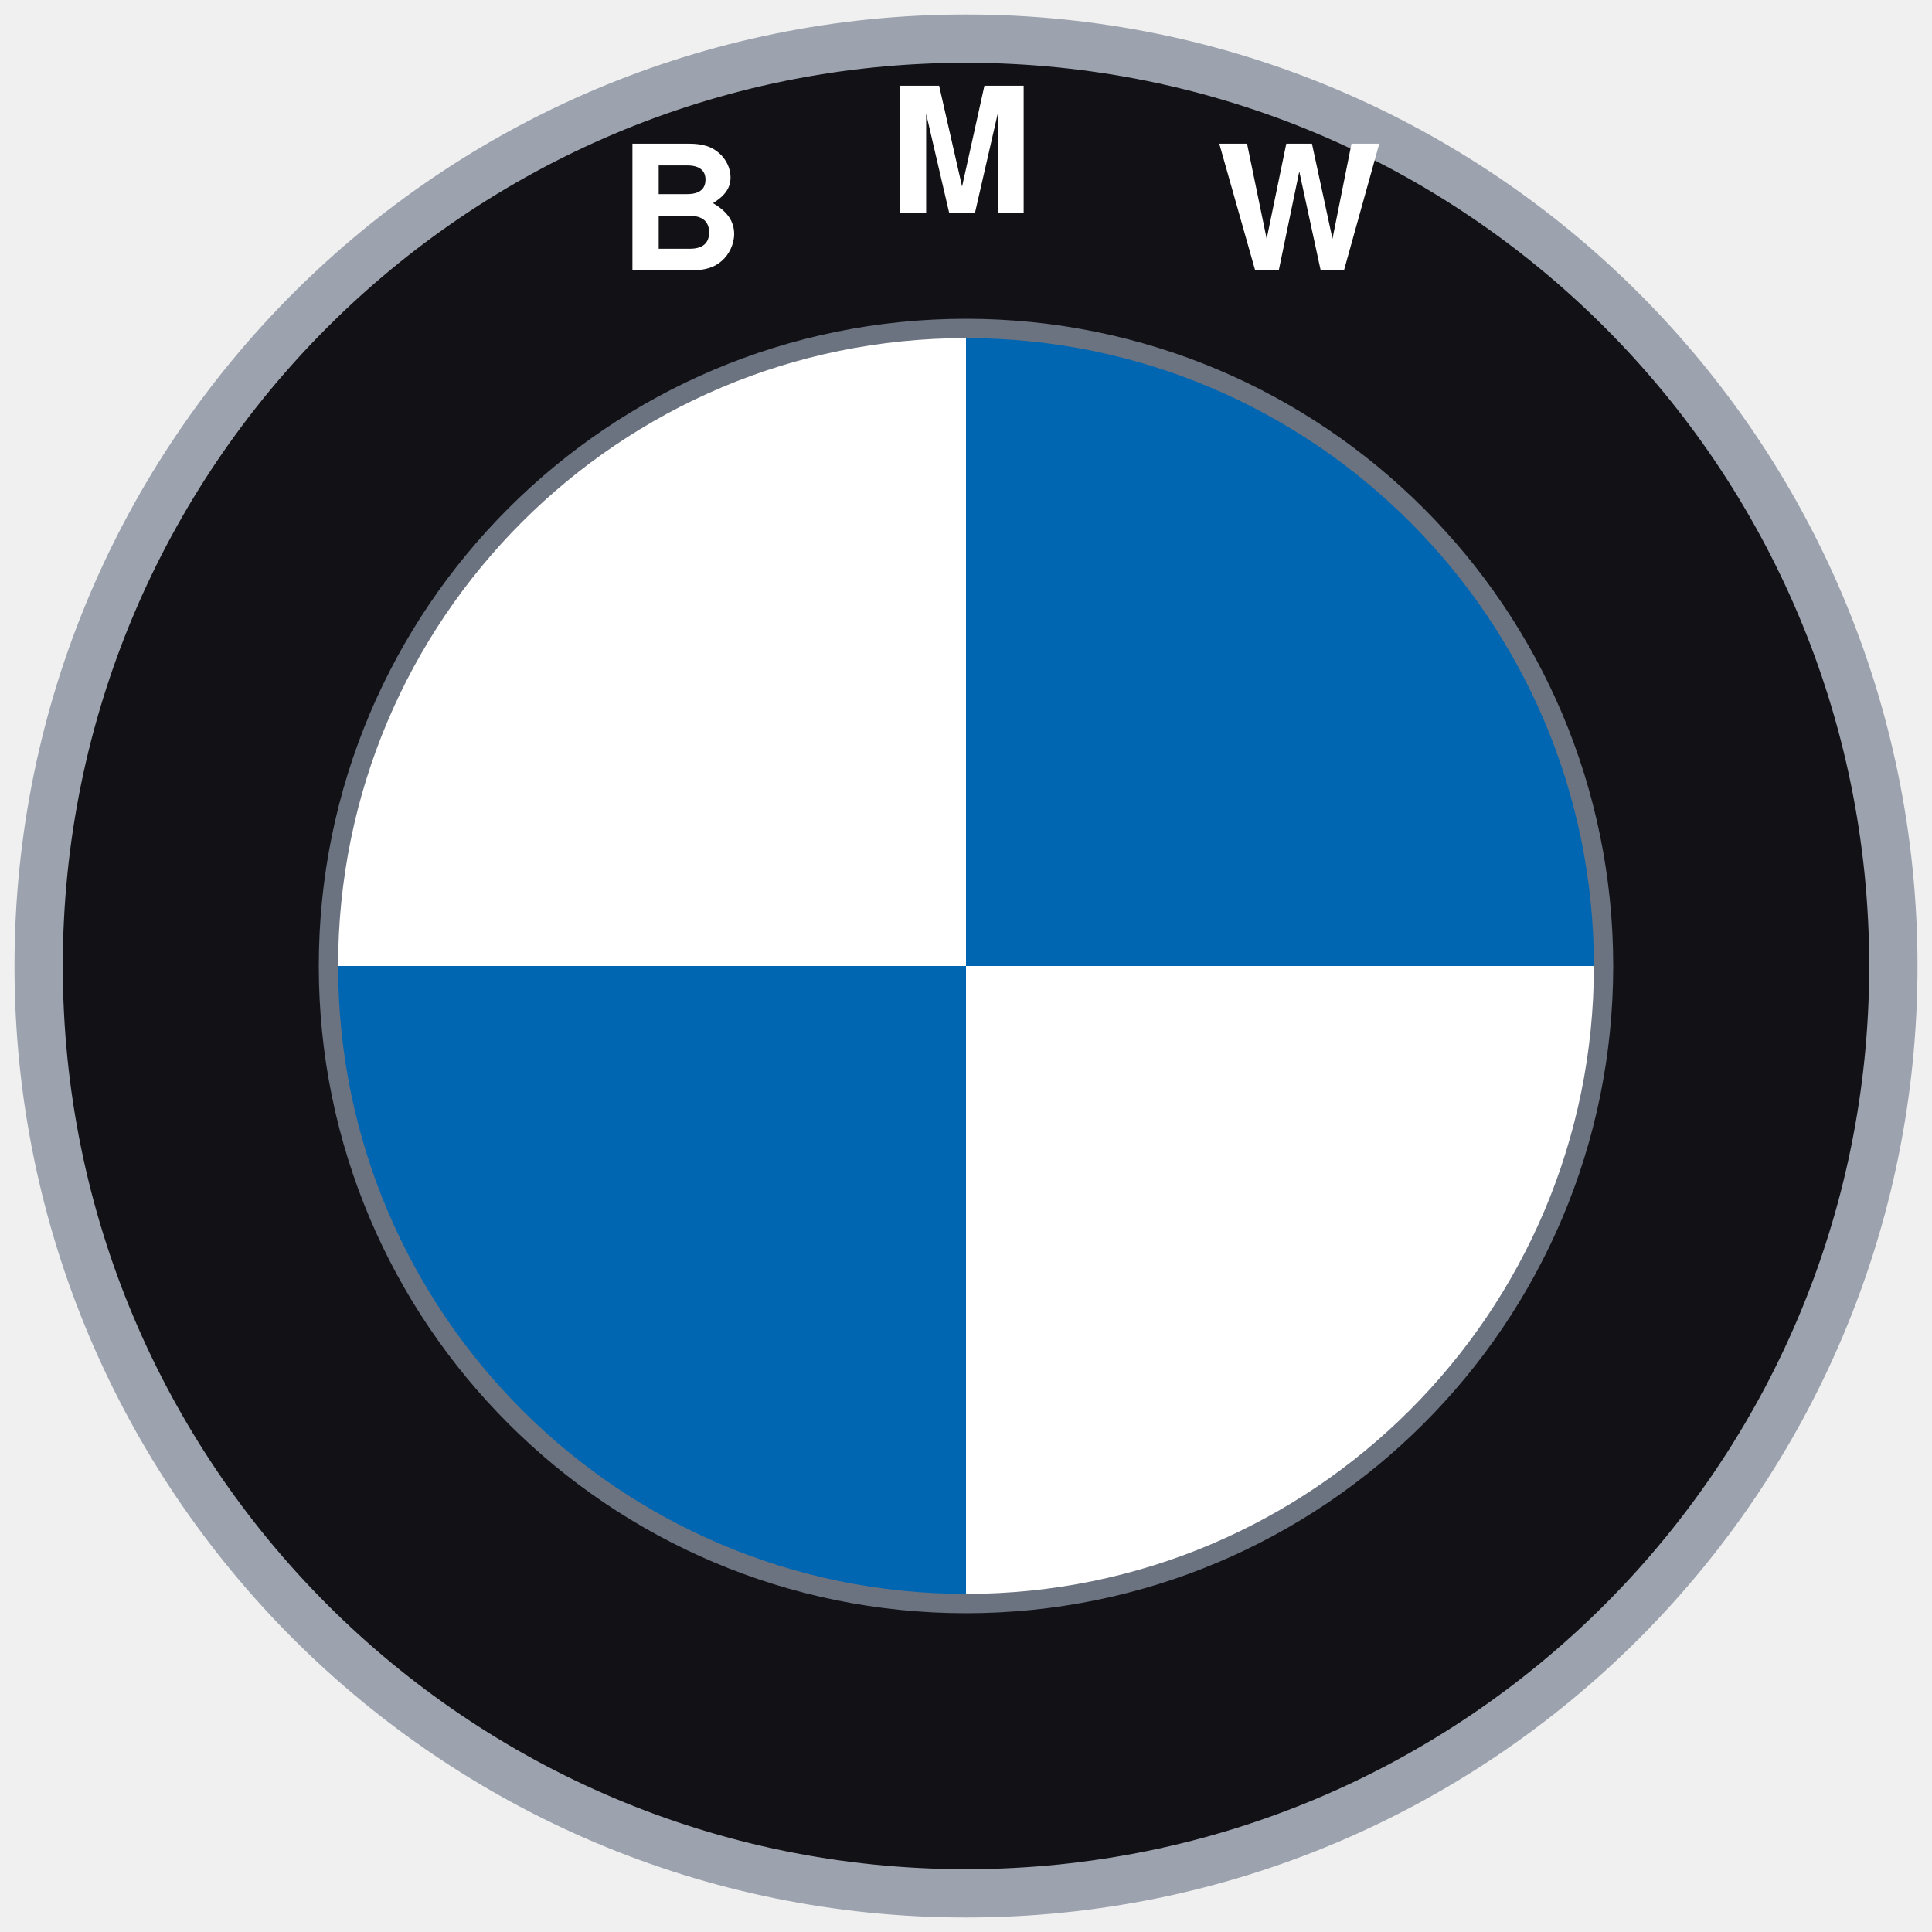
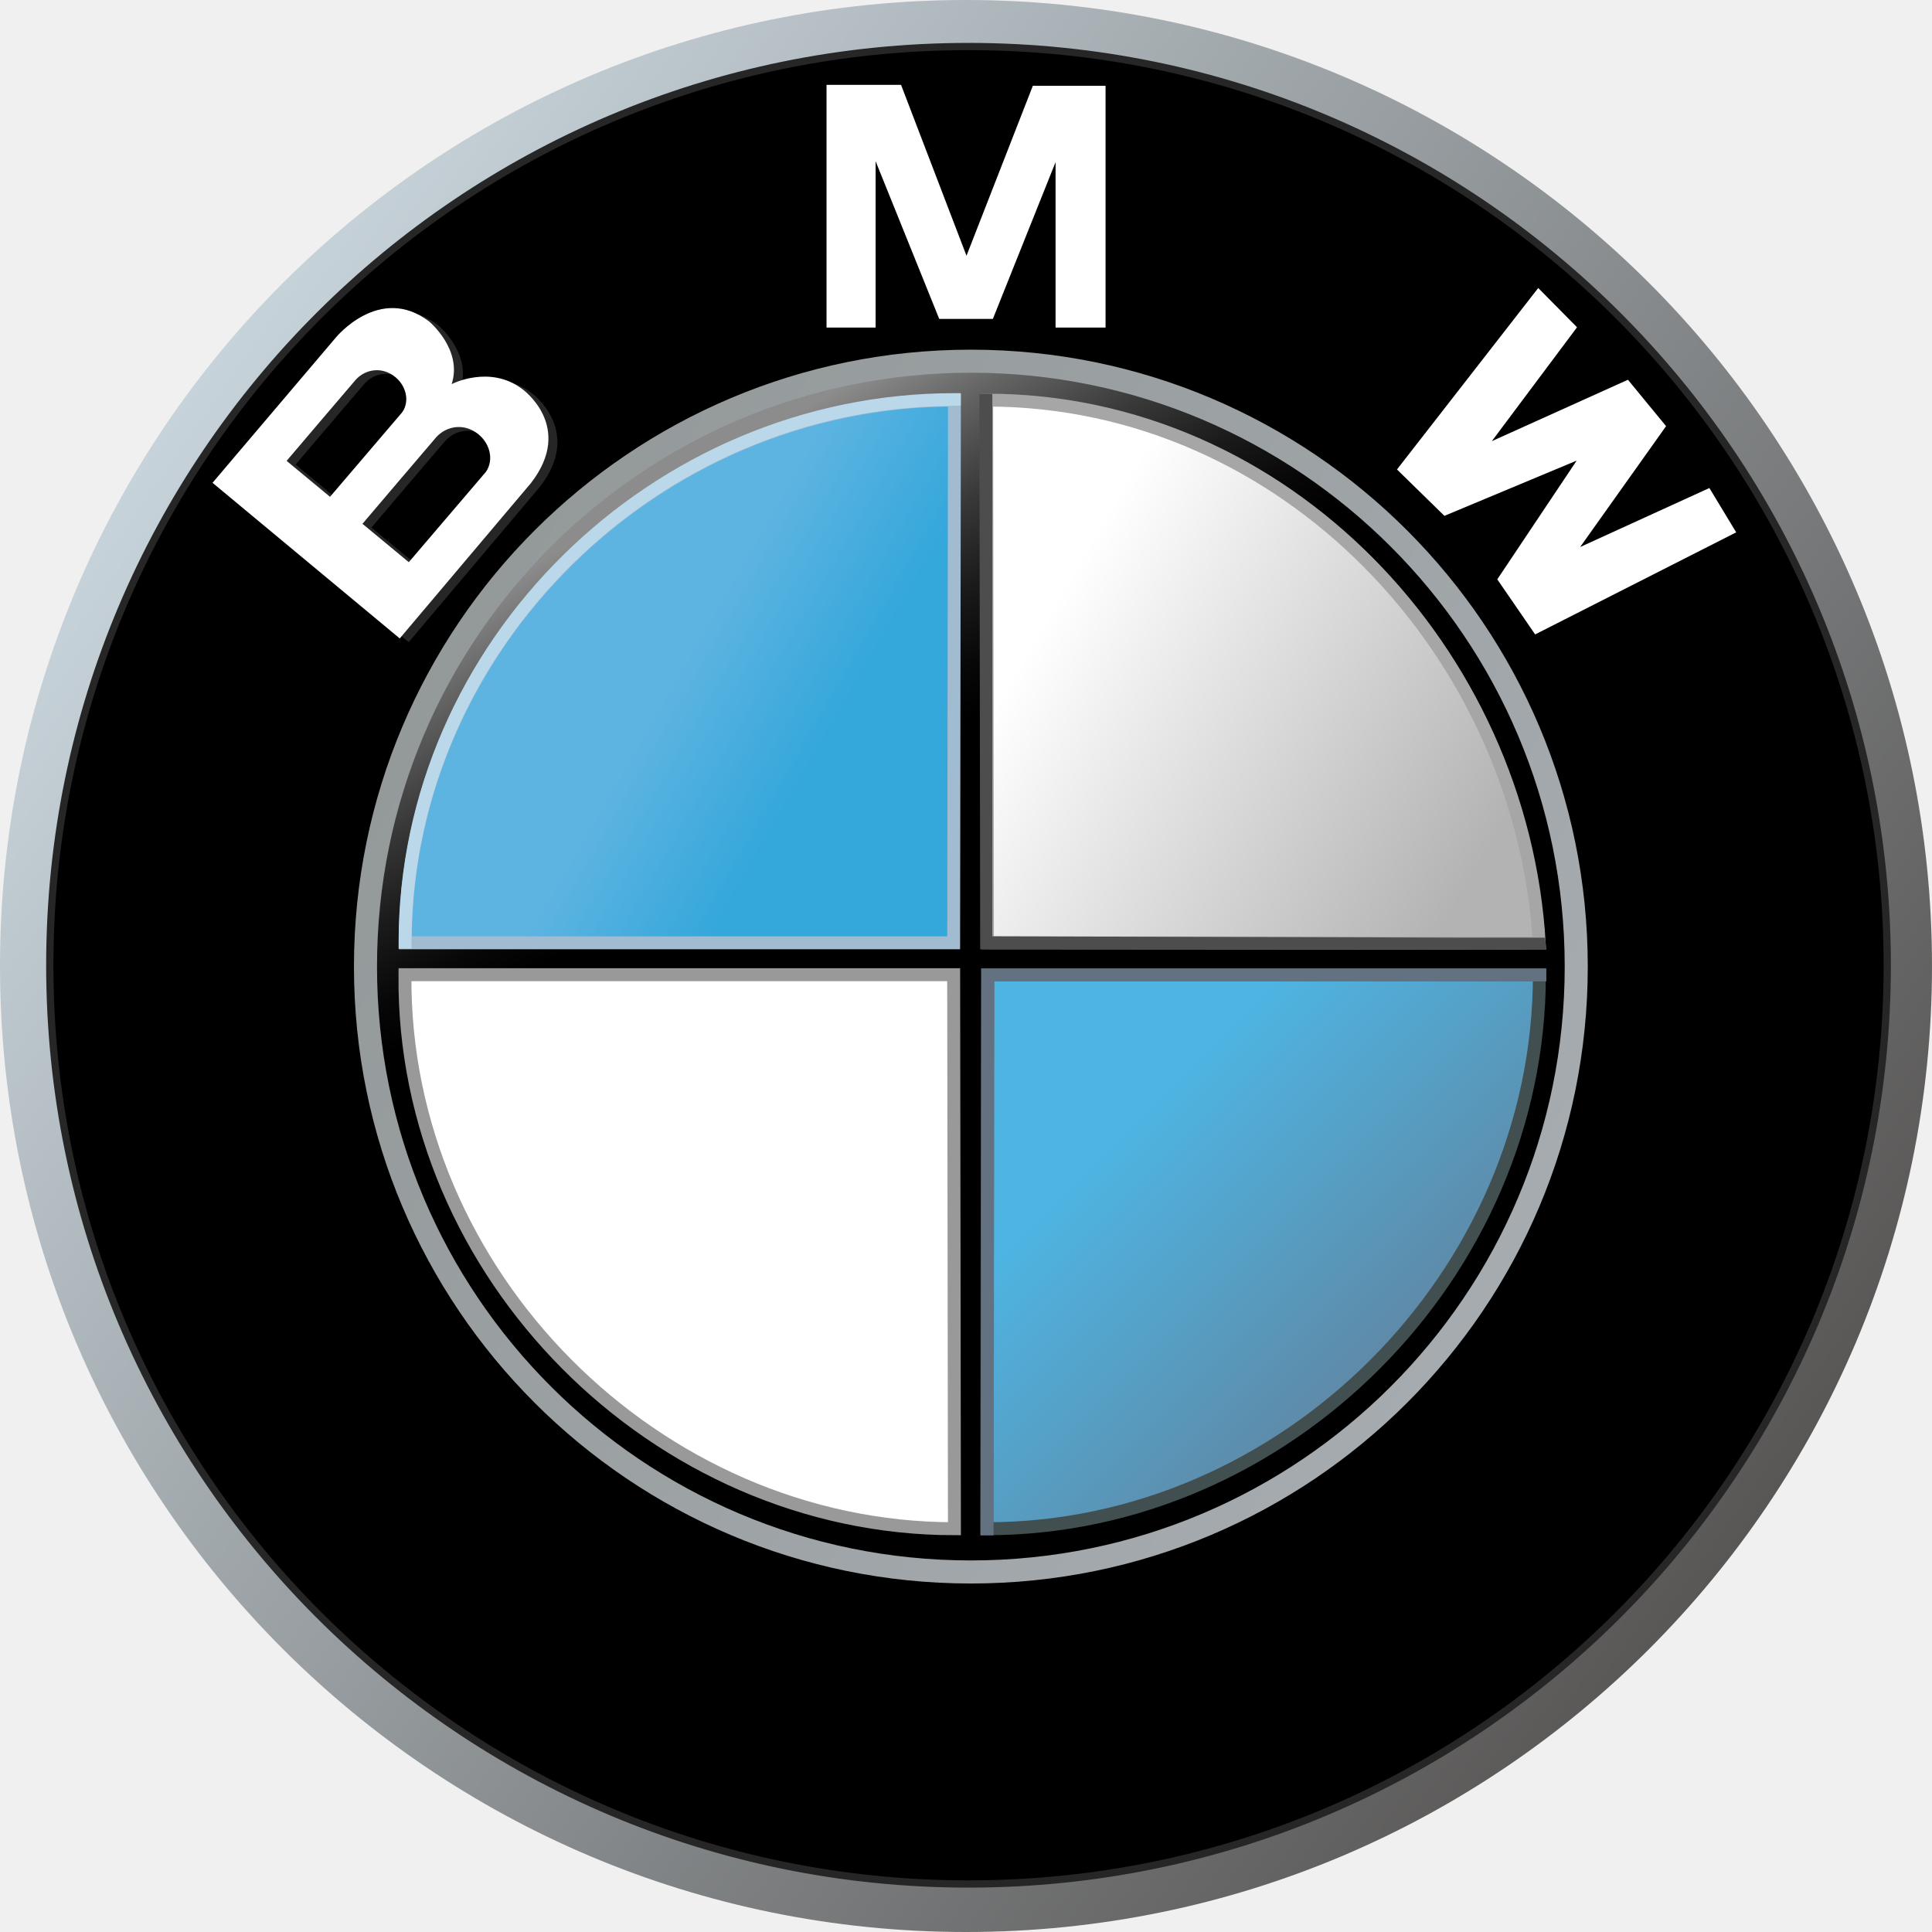
- <svg xmlns="http://www.w3.org/2000/svg" viewBox="0 0 100 100" width="100" height="100">
-   <circle cx="50" cy="50" r="48" fill="#111116" stroke="#9ca3af" stroke-width="2.5" />
-   <circle cx="50" cy="50" r="33" fill="#ffffff" />
-   <path d="M50 17 A33 33 0 0 1 83 50 L50 50 Z" fill="#0066b1" />
-   <path d="M50 50 L17 50 A33 33 0 0 1 50 17 Z" fill="#ffffff" />
-   <path d="M50 50 L50 83 A33 33 0 0 1 17 50 Z" fill="#0066b1" />
-   <path d="M50 50 L83 50 A33 33 0 0 1 50 83 Z" fill="#ffffff" />
-   <circle cx="50" cy="50" r="33" fill="none" stroke="#6b7280" stroke-width="1" />
-   <text x="32" y="14" font-family="'Helvetica', Arial, sans-serif" font-weight="900" font-size="9" fill="#ffffff">B</text>
-   <text x="46" y="11" font-family="'Helvetica', Arial, sans-serif" font-weight="900" font-size="9" fill="#ffffff">M</text>
-   <text x="63" y="14" font-family="'Helvetica', Arial, sans-serif" font-weight="900" font-size="9" fill="#ffffff">W</text>
+ <svg xmlns="http://www.w3.org/2000/svg" width="2500" height="2500" viewBox="0 0 293.274 293.275">
+   <linearGradient id="a" x1="26.509" x2="266.765" y1="62.523" y2="230.752" gradientUnits="userSpaceOnUse">
+     <stop offset="0" stop-color="#c7d3da" />
+     <stop offset="1" stop-color="#595756" />
+   </linearGradient>
+   <linearGradient id="b" x1="101.957" x2="193.75" y1="66.595" y2="225.586" gradientUnits="userSpaceOnUse">
+     <stop offset=".033" stop-color="#8c8c8c" />
+     <stop offset=".092" stop-color="#646464" />
+     <stop offset=".165" stop-color="#393939" />
+     <stop offset=".23" stop-color="#1a1a1a" />
+     <stop offset=".286" stop-color="#070707" />
+     <stop offset=".324" />
+   </linearGradient>
+   <linearGradient id="c" x1="149.788" x2="208.776" y1="148.068" y2="207.057" gradientUnits="userSpaceOnUse">
+     <stop offset=".379" stop-color="#4eb4e2" />
+     <stop offset=".984" stop-color="#5e8ba9" />
+   </linearGradient>
+   <linearGradient id="d" x1="134.622" x2="233.227" y1="86.989" y2="143.919" gradientUnits="userSpaceOnUse">
+     <stop offset=".214" stop-color="#fff" />
+     <stop offset=".879" stop-color="#b3b3b3" />
+   </linearGradient>
+   <linearGradient id="e" x1="886.663" x2="814.954" y1="76.751" y2="35.35" gradientTransform="rotate(180 483.581 82.786)" gradientUnits="userSpaceOnUse">
+     <stop offset=".308" stop-color="#5eb4e1" />
+     <stop offset=".615" stop-color="#34a7db" />
+   </linearGradient>
+   <linearGradient id="f" x1="228.488" x2="66.262" y1="193.558" y2="99.896" gradientUnits="userSpaceOnUse">
+     <stop offset="0" stop-color="#a5abaf" />
+     <stop offset="1" stop-color="#94999a" />
+   </linearGradient>
+   <g fill="none" stroke="#e2001a" stroke-width=".5">
+     <circle cx="147.409" cy="146.534" r="87.375" />
+     <circle cx="146.874" cy="145.071" r="134.131" />
+     <circle cx="147.409" cy="146.534" r="97.667" />
+   </g>
+   <circle cx="146.475" cy="146.924" r="141.928" />
+   <path fill="url(#a)" d="M146.637 0C65.651 0 0 65.652 0 146.638c0 80.985 65.651 146.637 146.637 146.637s146.637-65.651 146.637-146.637C293.273 65.652 227.622 0 146.637 0m0 286.1c-77.024 0-139.463-62.44-139.463-139.462 0-77.023 62.439-139.463 139.463-139.463S286.1 69.614 286.1 146.638c0 77.022-62.44 139.462-139.463 139.462" />
+   <path fill="#fff" d="M125.466 49.721V12.884h11.313l9.934 25.938 10.071-25.8h11.037v36.699h-7.588v-25.11l-9.519 23.802h-8.14l-9.658-23.94v25.248zM259.481 74.08l-19.618 8.958 13.045-18.349-5.791-7.042-20.659 9.32 12.932-17.286-5.889-5.963-21.441 27.545 7.199 7.043 20.078-8.388-12.052 18.025 5.747 8.361 30.519-15.494z" />
+   <path fill="#262626" d="M80.625 59.608c-4.939-3.725-10.698-.738-10.698-.738 1.694-5.266-3.426-9.509-3.426-9.509-7.521-5.724-14.176 2.462-14.176 2.462l-18.701 22.03 28.418 23.625 19.936-23.605c6.64-8.608-1.353-14.265-1.353-14.265M44.872 70.525s10.182-11.979 10.5-12.326c1.414-1.54 3.753-1.99 5.699-.625 1.945 1.367 2.549 3.862 1.348 5.572L51.46 75.982zm30.244 1.676L63.418 85.903l-7.033-5.825s10.87-12.789 11.209-13.158c1.509-1.644 4.007-2.125 6.083-.667 2.078 1.459 2.722 4.122 1.439 5.948" />
+   <path fill="#fff" d="M79.261 59.043c-4.939-3.725-10.698-.738-10.698-.738 1.694-5.266-3.425-9.509-3.425-9.509-7.521-5.724-14.176 2.462-14.176 2.462l-18.701 22.03 28.418 23.625 19.936-23.605c6.64-8.608-1.354-14.265-1.354-14.265M43.509 69.96s10.182-11.979 10.5-12.326c1.413-1.54 3.752-1.99 5.698-.625 1.946 1.367 2.55 3.862 1.349 5.572L50.097 75.417zm30.244 1.676L62.054 85.338l-7.033-5.825s10.87-12.789 11.209-13.158c1.51-1.644 4.007-2.125 6.084-.667 2.077 1.459 2.721 4.123 1.439 5.948" />
+   <circle cx="147.853" cy="146.091" r="91.778" fill="url(#b)" />
+   <path fill="#fff" stroke="#999" stroke-width="1.966" d="M144.882 232.059c-45.298 0-83.828-38.605-83.41-84.1h83.293z" />
+   <path fill="url(#c)" stroke="#424f51" stroke-width="1.966" d="M149.78 232.059c45.297 0 83.897-38.475 83.897-84.1h-83.78z" />
+   <path fill="#647180" d="M234.73 148.969h-83.78l-.115 79.447-.019 4.65h-1.962l.122-86.055h85.752z" />
+   <path fill="url(#d)" stroke="#a6a6a6" stroke-width="1.954" d="M149.78 60.736c45.297 0 81.26 38.263 83.879 82.438l-83.763-.059z" />
+   <path fill="url(#e)" stroke="#a1bbd1" stroke-width="1.954" d="M144.882 60.736c-45.298 0-83.37 37.318-83.37 82.379h83.253z" />
+   <path fill="#bbd8ea" d="M144.862 59.682h.979v1.884l-1.963.066c-21.997.266-42.209 9.429-56.998 24.002-14.789 14.579-24.133 34.551-24.403 56.426h-.002v1.946h-1.967v-.974c.012-45.614 38.504-83.342 84.354-83.35" />
+   <path fill="#4d4d4d" d="M150.636 142.119V59.788c-.329-.004-.652-.026-.984-.026h-.982l.002.974.118 83.357 85.896.08-.063-1.021c-.018-.274-.05-.544-.069-.818h-12.852l-70.954-.201z" />
+   <circle cx="147.018" cy="146.525" r="139.462" fill="none" stroke="#262626" stroke-width="1.1" />
+   <path fill="url(#f)" d="M83.631 82.984c-16.316 16.318-26.402 38.844-26.402 63.743 0 24.897 10.086 47.424 26.402 63.741 16.32 16.317 38.844 26.404 63.743 26.404 24.898 0 47.425-10.087 63.743-26.404 16.315-16.317 26.403-38.844 26.403-63.741 0-24.899-10.088-47.425-26.403-63.743-16.318-16.317-38.845-26.404-63.743-26.404-24.899.001-47.423 10.087-63.743 26.404m-29.902 63.744c.002-51.721 41.926-93.646 93.646-93.648 51.721.002 93.646 41.927 93.647 93.648-.002 51.72-41.927 93.644-93.647 93.646-51.721-.003-93.645-41.927-93.646-93.646" />
</svg>
